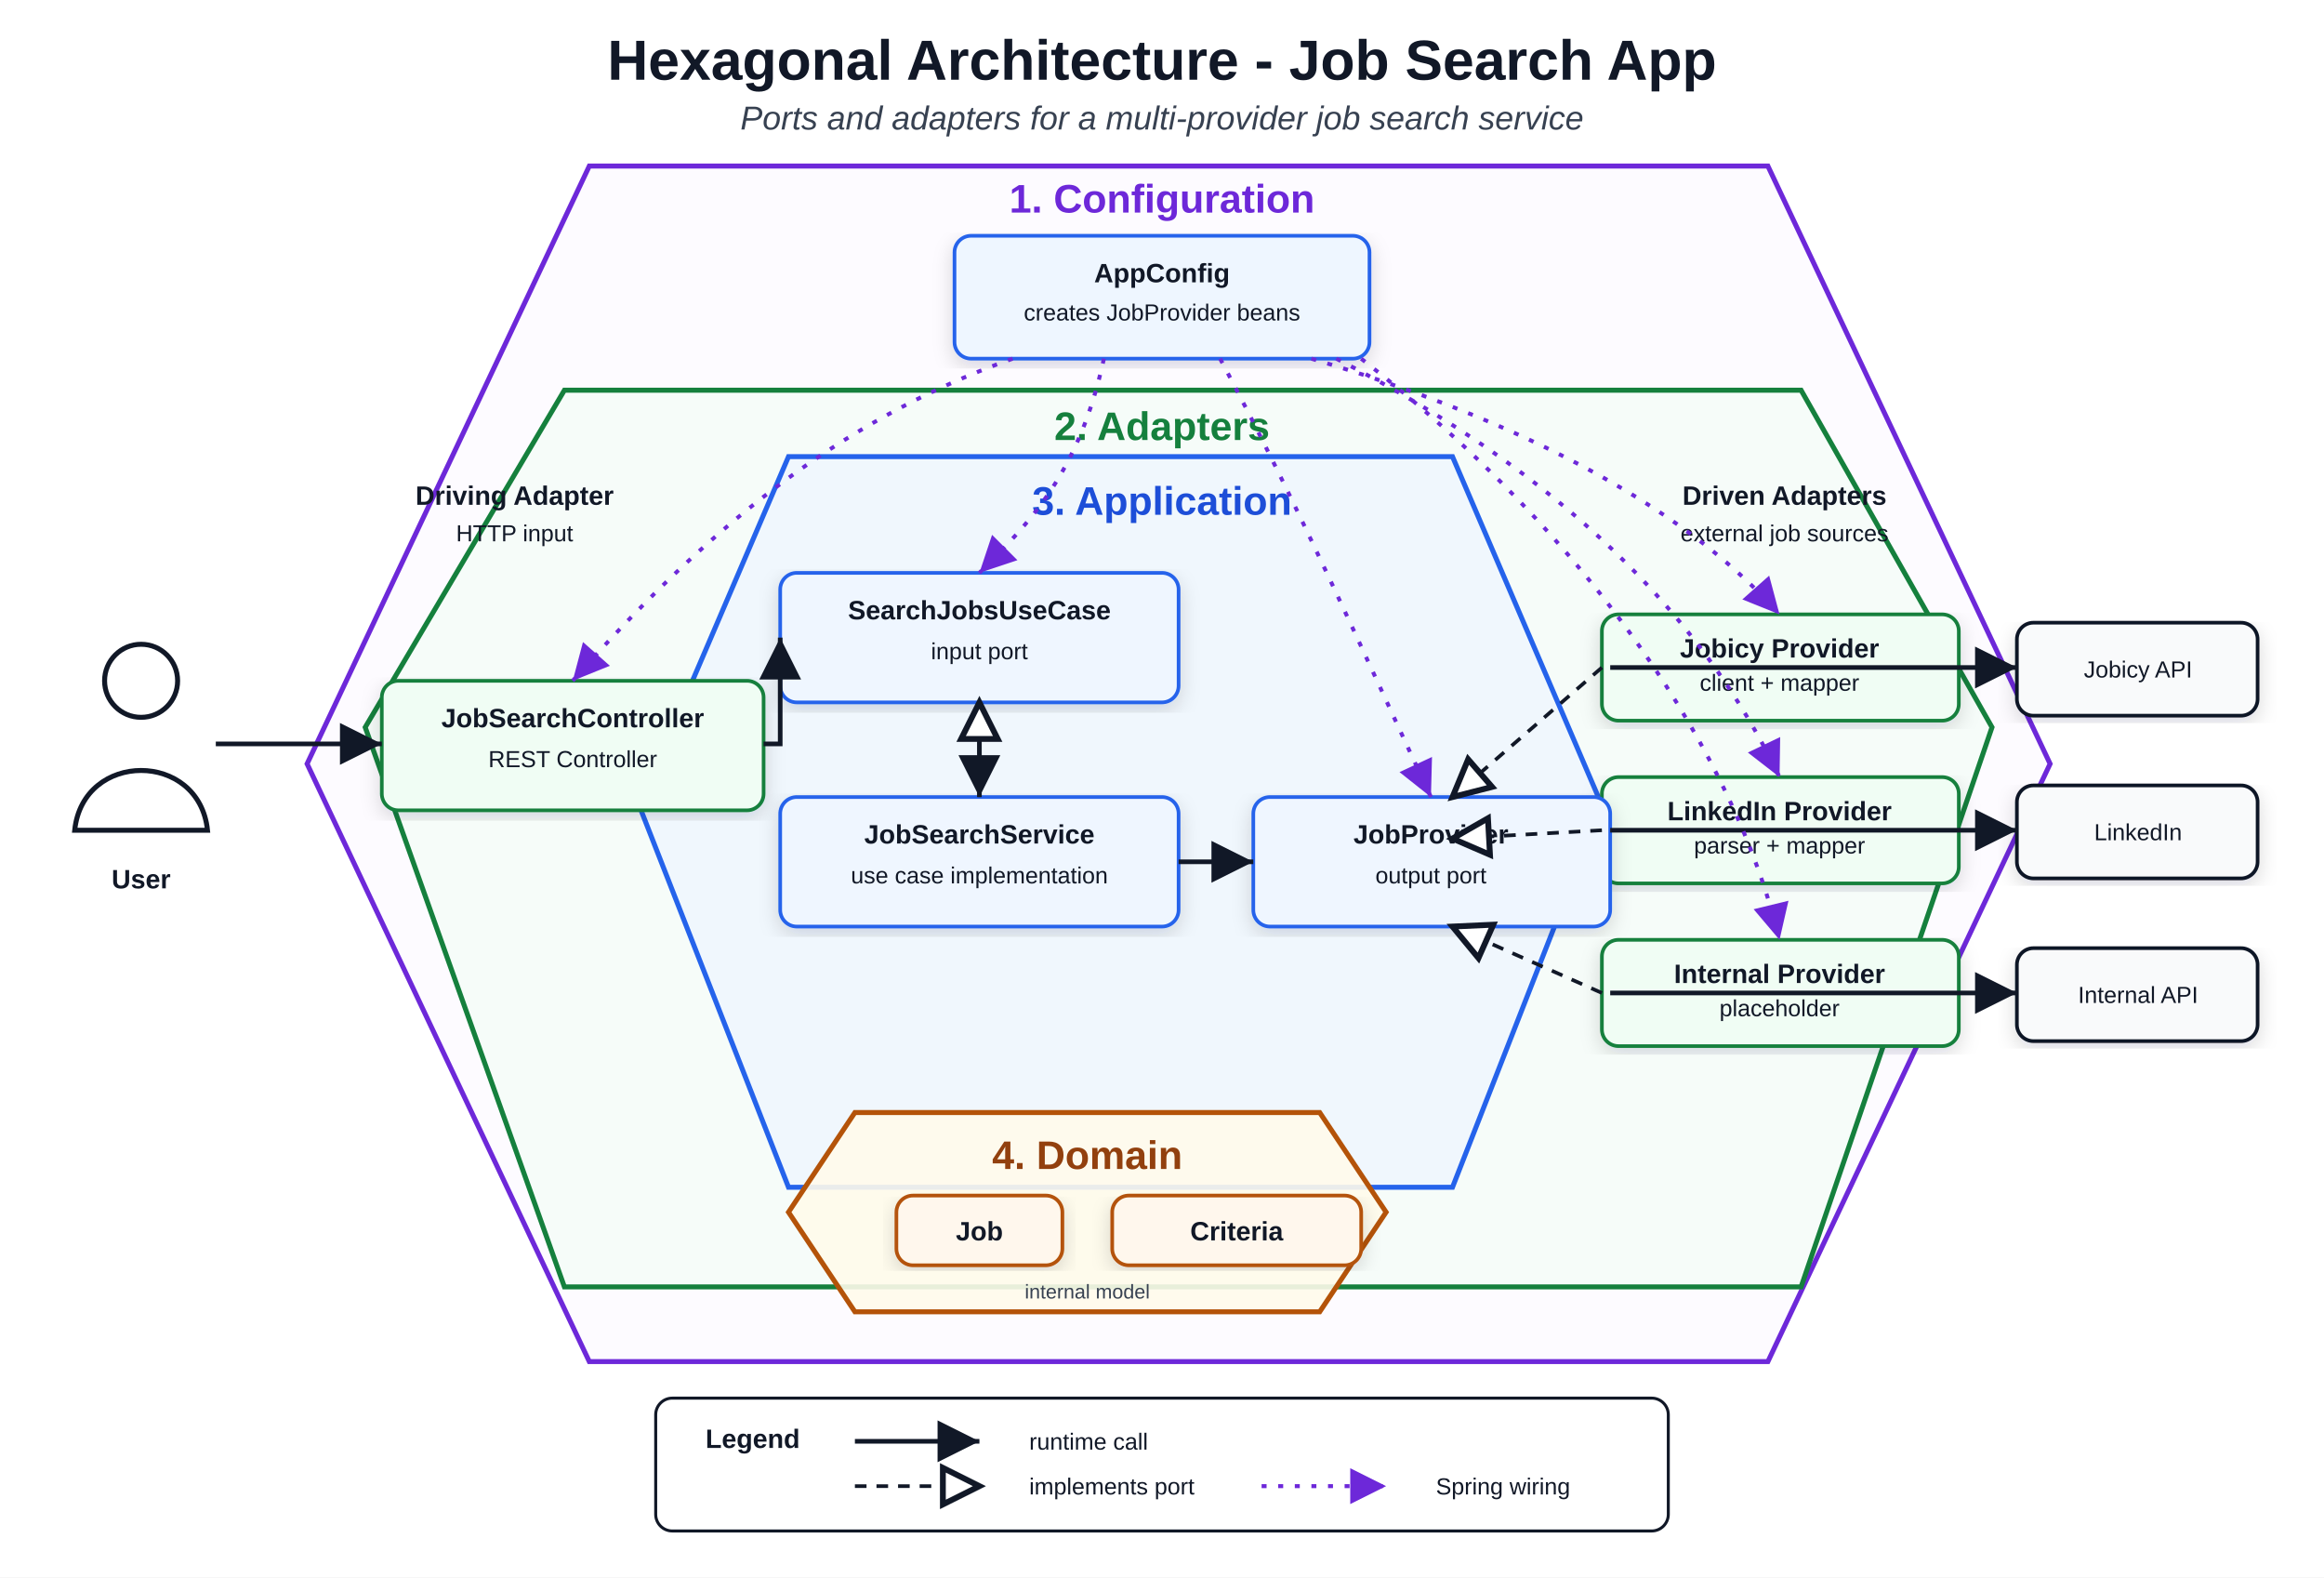
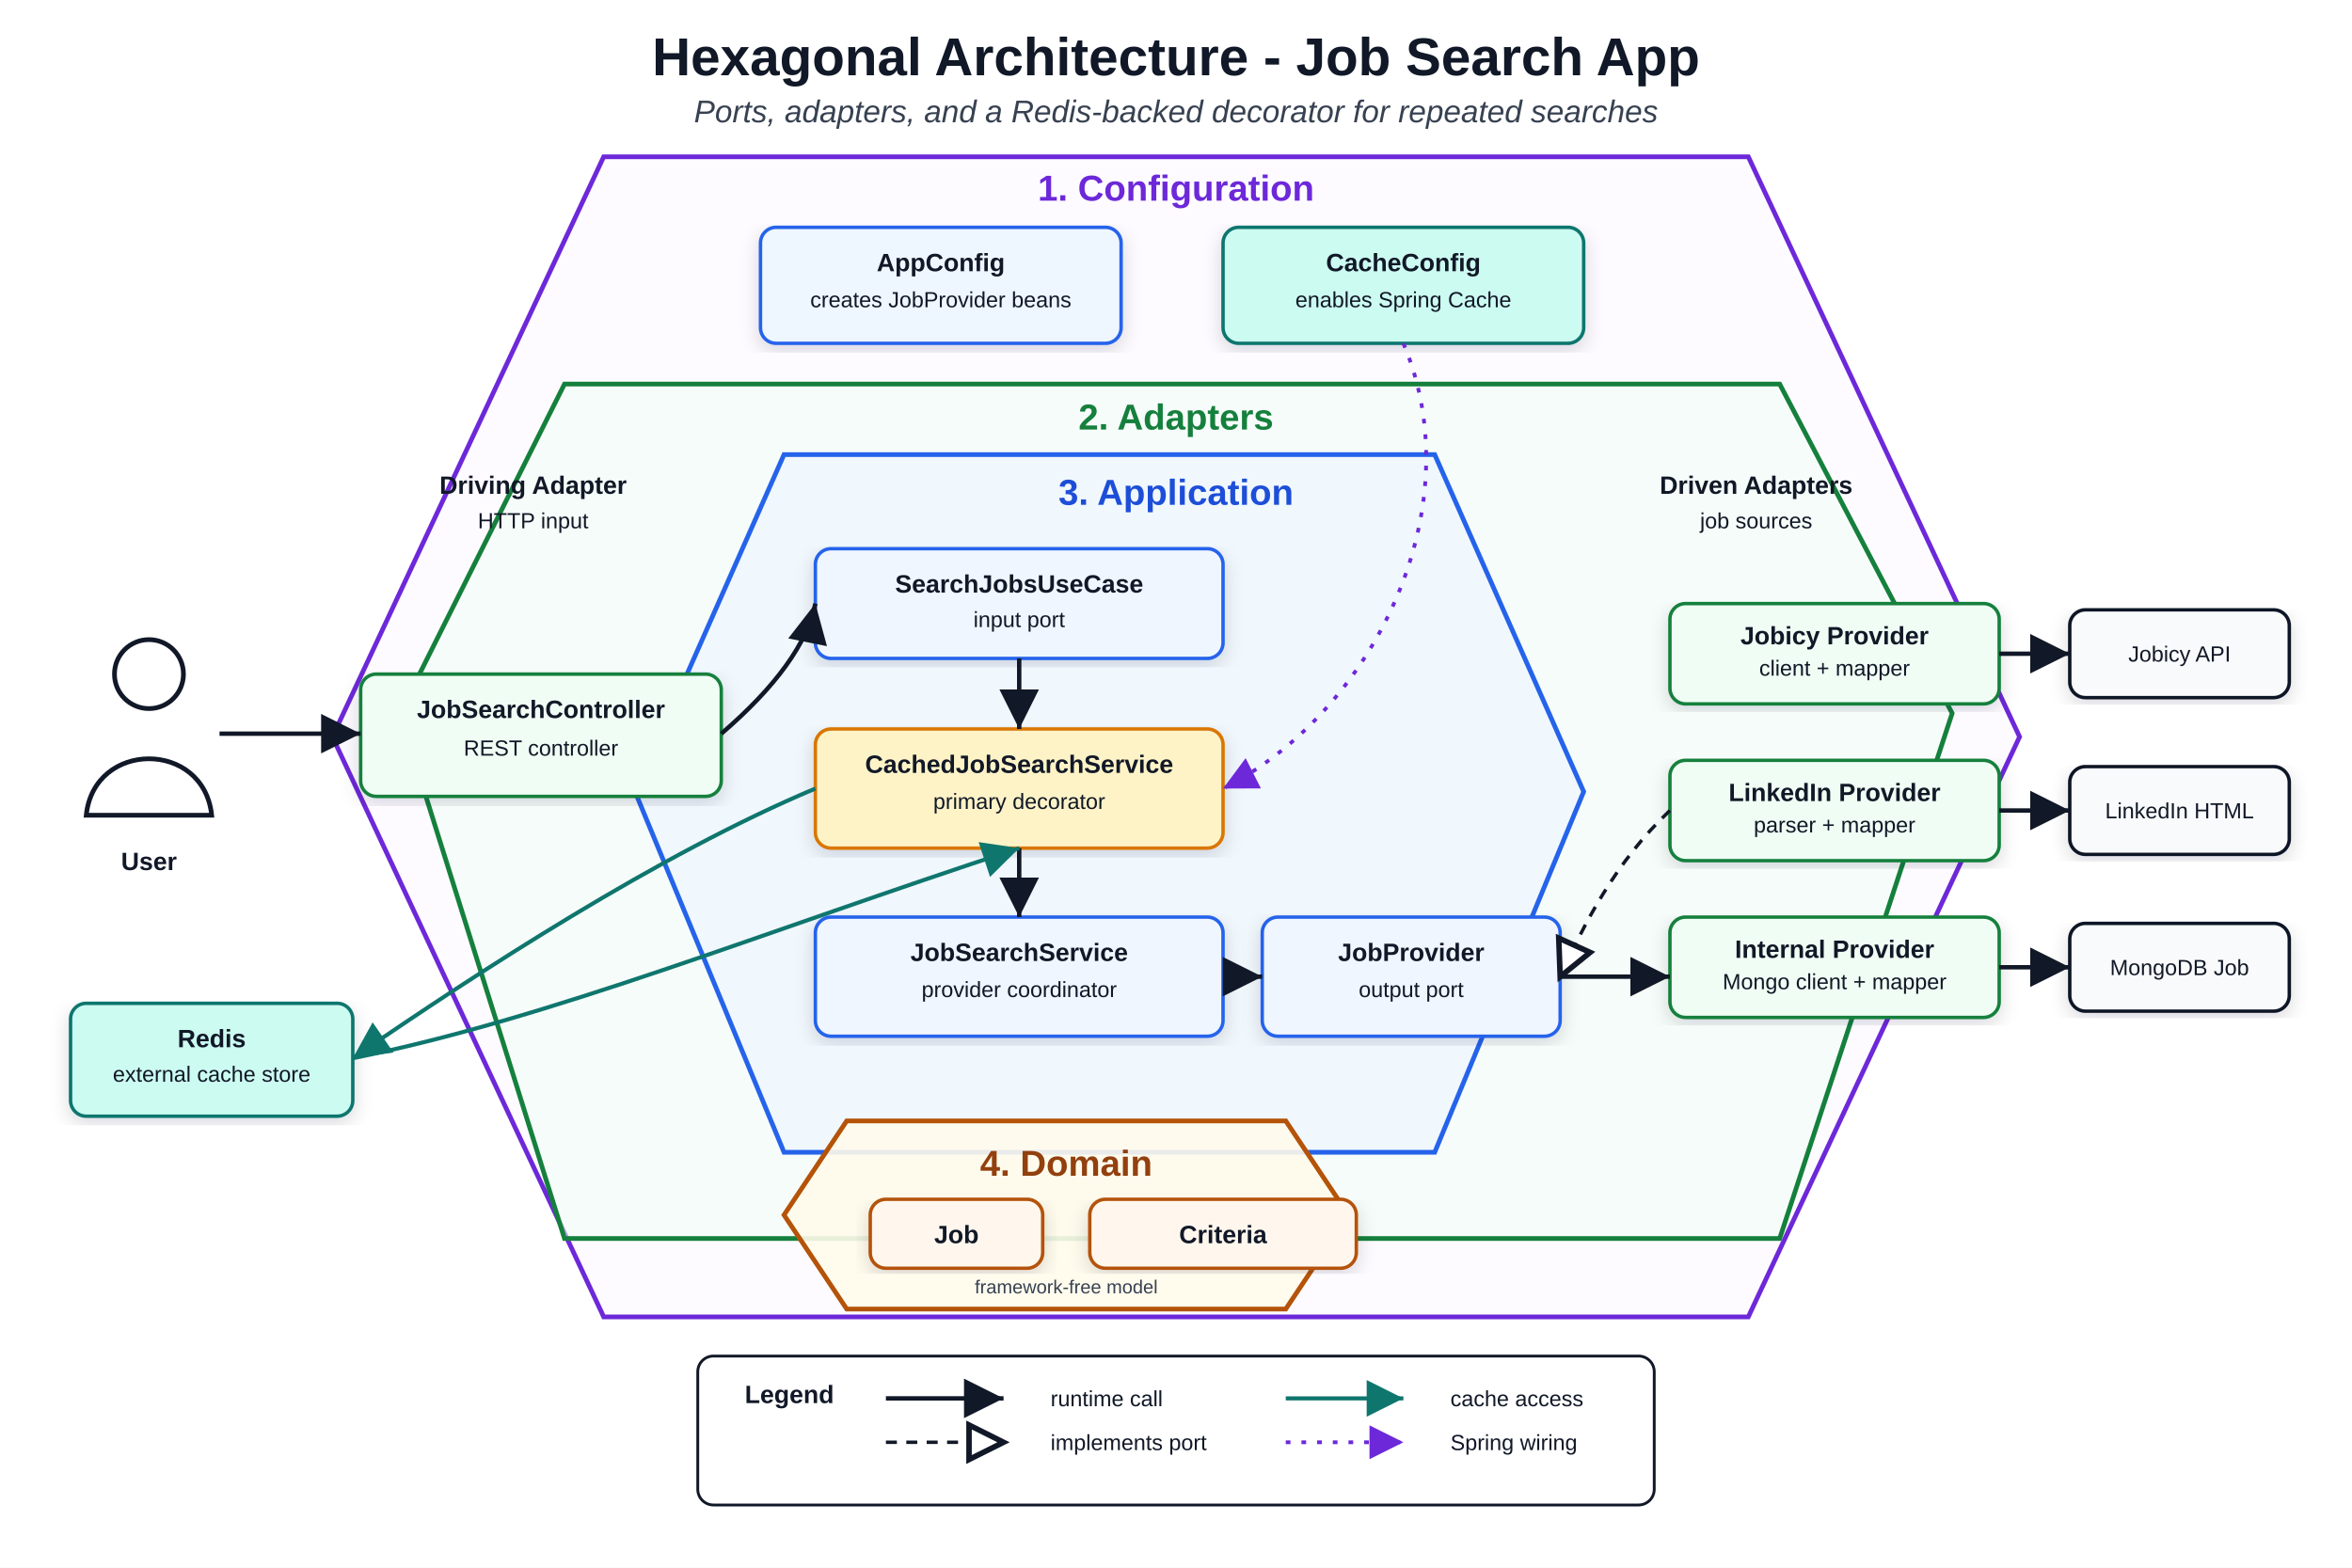
- <svg xmlns="http://www.w3.org/2000/svg" width="1400" height="950" viewBox="0 0 1400 950" role="img" aria-labelledby="title desc">
+ <svg xmlns="http://www.w3.org/2000/svg" width="1500" height="1000" viewBox="0 0 1500 1000" role="img" aria-labelledby="title desc">
  <defs>
    <marker id="arrow-black" markerWidth="13" markerHeight="13" refX="11" refY="6.5" orient="auto" markerUnits="strokeWidth">
      <path d="M2,2 L11,6.5 L2,11 Z" fill="#111827" />
+     </marker>
+     <marker id="arrow-teal" markerWidth="13" markerHeight="13" refX="11" refY="6.5" orient="auto" markerUnits="strokeWidth">
+       <path d="M2,2 L11,6.5 L2,11 Z" fill="#0f766e" />
    </marker>
    <marker id="arrow-purple" markerWidth="13" markerHeight="13" refX="11" refY="6.5" orient="auto" markerUnits="strokeWidth">
      <path d="M2,2 L11,6.5 L2,11 Z" fill="#6d28d9" />
    </marker>
    <marker id="triangle" markerWidth="14" markerHeight="14" refX="12" refY="7" orient="auto" markerUnits="strokeWidth">
      <path d="M12,7 L2,2 L2,12 Z" fill="#ffffff" stroke="#111827" stroke-width="1.6" />
    </marker>
    <filter id="card-shadow" x="-8%" y="-8%" width="116%" height="116%">
      <feDropShadow dx="0" dy="4" stdDeviation="6" flood-color="#111827" flood-opacity="0.15" />
    </filter>
  </defs>
  <style>
    .bg { fill: #ffffff; }
    .title { font: 800 34px Arial, sans-serif; fill: #111827; }
    .subtitle { font: italic 20px Arial, sans-serif; fill: #374151; }
-     .section { font: 800 24px Arial, sans-serif; }
+     .section { font: 800 23px Arial, sans-serif; }
    .label { font: 800 16px Arial, sans-serif; fill: #111827; }
    .small { font: 400 14px Arial, sans-serif; fill: #111827; }
    .tiny { font: 400 12px Arial, sans-serif; fill: #374151; }
-     .note { font: 700 13px Arial, sans-serif; fill: #374151; }
    .card { fill: #ffffff; stroke-width: 2.2; rx: 10; filter: url(#card-shadow); }
    .web { fill: #eef6ff; stroke: #2563eb; }
    .app { fill: #eff6ff; stroke: #2563eb; }
+     .decorator { fill: #fef3c7; stroke: #d97706; }
    .adapter { fill: #f0fdf4; stroke: #15803d; }
+     .cache { fill: #ccfbf1; stroke: #0f766e; }
    .domain-card { fill: #fff7ed; stroke: #b45309; }
    .external { fill: #f9fafb; stroke: #111827; }
    .outer { fill: #faf5ff; fill-opacity: 0.42; stroke: #6d28d9; stroke-width: 3; }
    .middle { fill: #f0fdf4; fill-opacity: 0.55; stroke: #15803d; stroke-width: 3; }
    .inner { fill: #eff6ff; fill-opacity: 0.7; stroke: #2563eb; stroke-width: 3; }
    .domain-hex { fill: #fffbeb; fill-opacity: 0.9; stroke: #b45309; stroke-width: 3; }
    .runtime { stroke: #111827; stroke-width: 2.8; fill: none; marker-end: url(#arrow-black); }
+     .cache-line { stroke: #0f766e; stroke-width: 2.6; fill: none; marker-end: url(#arrow-teal); }
    .implements { stroke: #111827; stroke-width: 2.2; fill: none; stroke-dasharray: 7 6; marker-end: url(#triangle); }
    .wires { stroke: #6d28d9; stroke-width: 2.4; fill: none; stroke-dasharray: 3 7; marker-end: url(#arrow-purple); }
    .legend-box { fill: #ffffff; stroke: #111827; stroke-width: 1.8; rx: 10; }
  </style>
-   <rect class="bg" width="1400" height="950" />
-   <text class="title" x="700" y="48" text-anchor="middle">Hexagonal Architecture - Job Search App</text>
-   <text class="subtitle" x="700" y="78" text-anchor="middle">Ports and adapters for a multi-provider job search service</text>
-   <polygon class="outer" points="355,100 1065,100 1235,460 1065,820 355,820 185,460" />
-   <polygon class="middle" points="340,235 1085,235 1200,438 1085,775 340,775 220,438" />
-   <polygon class="inner" points="475,275 875,275 965,485 875,715 475,715 385,485" />
-   <polygon class="domain-hex" points="515,670 795,670 835,730 795,790 515,790 475,730" />
-   <text class="section" x="700" y="128" text-anchor="middle" fill="#6d28d9">1. Configuration</text>
-   <text class="section" x="700" y="265" text-anchor="middle" fill="#15803d">2. Adapters</text>
-   <text class="section" x="700" y="310" text-anchor="middle" fill="#1d4ed8">3. Application</text>
-   <text class="section" x="655" y="704" text-anchor="middle" fill="#92400e">4. Domain</text>
-   <rect class="card web" x="575" y="142" width="250" height="74" />
-   <text class="label" x="700" y="170" text-anchor="middle">AppConfig</text>
-   <text class="small" x="700" y="193" text-anchor="middle">creates JobProvider beans</text>
-   <text class="label" x="310" y="304" text-anchor="middle" fill="#14532d">Driving Adapter</text>
-   <text class="small" x="310" y="326" text-anchor="middle" fill="#14532d">HTTP input</text>
-   <rect class="card adapter" x="230" y="410" width="230" height="78" />
-   <text class="label" x="345" y="438" text-anchor="middle">JobSearchController</text>
-   <text class="small" x="345" y="462" text-anchor="middle">REST Controller</text>
-   <text class="label" x="1075" y="304" text-anchor="middle" fill="#14532d">Driven Adapters</text>
-   <text class="small" x="1075" y="326" text-anchor="middle" fill="#14532d">external job sources</text>
-   <rect class="card adapter" x="965" y="370" width="215" height="64" />
-   <text class="label" x="1072" y="396" text-anchor="middle">Jobicy Provider</text>
-   <text class="small" x="1072" y="416" text-anchor="middle">client + mapper</text>
-   <rect class="card adapter" x="965" y="468" width="215" height="64" />
-   <text class="label" x="1072" y="494" text-anchor="middle">LinkedIn Provider</text>
-   <text class="small" x="1072" y="514" text-anchor="middle">parser + mapper</text>
-   <rect class="card adapter" x="965" y="566" width="215" height="64" />
-   <text class="label" x="1072" y="592" text-anchor="middle">Internal Provider</text>
-   <text class="small" x="1072" y="612" text-anchor="middle">placeholder</text>
-   <rect class="card app" x="470" y="345" width="240" height="78" />
-   <text class="label" x="590" y="373" text-anchor="middle">SearchJobsUseCase</text>
-   <text class="small" x="590" y="397" text-anchor="middle">input port</text>
-   <rect class="card app" x="470" y="480" width="240" height="78" />
-   <text class="label" x="590" y="508" text-anchor="middle">JobSearchService</text>
-   <text class="small" x="590" y="532" text-anchor="middle">use case implementation</text>
-   <rect class="card app" x="755" y="480" width="215" height="78" />
-   <text class="label" x="862" y="508" text-anchor="middle">JobProvider</text>
-   <text class="small" x="862" y="532" text-anchor="middle">output port</text>
-   <rect class="card domain-card" x="540" y="720" width="100" height="42" />
-   <text class="label" x="590" y="747" text-anchor="middle">Job</text>
-   <rect class="card domain-card" x="670" y="720" width="150" height="42" />
-   <text class="label" x="745" y="747" text-anchor="middle">Criteria</text>
-   <text class="tiny" x="655" y="782" text-anchor="middle" font-style="italic">internal model</text>
-   <rect class="card external" x="1215" y="375" width="145" height="56" />
-   <text class="small" x="1288" y="408" text-anchor="middle">Jobicy API</text>
-   <rect class="card external" x="1215" y="473" width="145" height="56" />
-   <text class="small" x="1288" y="506" text-anchor="middle">LinkedIn</text>
-   <rect class="card external" x="1215" y="571" width="145" height="56" />
-   <text class="small" x="1288" y="604" text-anchor="middle">Internal API</text>
-   <circle cx="85" cy="410" r="22" fill="#ffffff" stroke="#111827" stroke-width="3" />
-   <path d="M45 500 C50 452 120 452 125 500 Z" fill="#ffffff" stroke="#111827" stroke-width="3" />
-   <text class="label" x="85" y="535" text-anchor="middle">User</text>
-   <path class="runtime" d="M130 448 L230 448" />
-   <path class="runtime" d="M460 448 L470 448 L470 384" />
-   <path class="runtime" d="M590 423 L590 480" />
-   <path class="runtime" d="M710 519 L755 519" />
-   <path class="runtime" d="M970 402 L1215 402" />
-   <path class="runtime" d="M970 500 L1215 500" />
-   <path class="runtime" d="M970 598 L1215 598" />
-   <path class="implements" d="M590 480 L590 423" />
-   <path class="implements" d="M965 402 L875 480" />
-   <path class="implements" d="M965 500 L875 505" />
-   <path class="implements" d="M965 598 L875 558" />
-   <path class="wires" d="M610 216 C500 255 420 325 345 410" />
-   <path class="wires" d="M665 216 C650 285 620 315 590 345" />
-   <path class="wires" d="M735 216 C780 300 820 390 862 480" />
-   <path class="wires" d="M790 216 C905 250 1010 300 1072 370" />
-   <path class="wires" d="M805 216 C940 285 1025 370 1072 468" />
-   <path class="wires" d="M820 216 C960 325 1045 455 1072 566" />
-   <rect class="legend-box" x="395" y="842" width="610" height="80" />
-   <text class="label" x="425" y="872">Legend</text>
-   <path class="runtime" d="M515 868 L590 868" />
-   <text class="small" x="620" y="873">runtime call</text>
-   <path class="implements" d="M515 895 L590 895" />
-   <text class="small" x="620" y="900">implements port</text>
-   <path class="wires" d="M760 895 L835 895" />
-   <text class="small" x="865" y="900">Spring wiring</text>
+   <rect class="bg" width="1500" height="1000" />
+   <text class="title" x="750" y="48" text-anchor="middle">Hexagonal Architecture - Job Search App</text>
+   <text class="subtitle" x="750" y="78" text-anchor="middle">Ports, adapters, and a Redis-backed decorator for repeated searches</text>
+   <polygon class="outer" points="385,100 1115,100 1288,470 1115,840 385,840 212,470" />
+   <polygon class="middle" points="360,245 1135,245 1245,455 1135,790 360,790 255,455" />
+   <polygon class="inner" points="500,290 915,290 1010,505 915,735 500,735 405,505" />
+   <polygon class="domain-hex" points="540,715 820,715 860,775 820,835 540,835 500,775" />
+   <text class="section" x="750" y="128" text-anchor="middle" fill="#6d28d9">1. Configuration</text>
+   <text class="section" x="750" y="274" text-anchor="middle" fill="#15803d">2. Adapters</text>
+   <text class="section" x="750" y="322" text-anchor="middle" fill="#1d4ed8">3. Application</text>
+   <text class="section" x="680" y="750" text-anchor="middle" fill="#92400e">4. Domain</text>
+   <rect class="card web" x="485" y="145" width="230" height="74" />
+   <text class="label" x="600" y="173" text-anchor="middle">AppConfig</text>
+   <text class="small" x="600" y="196" text-anchor="middle">creates JobProvider beans</text>
+   <rect class="card cache" x="780" y="145" width="230" height="74" />
+   <text class="label" x="895" y="173" text-anchor="middle">CacheConfig</text>
+   <text class="small" x="895" y="196" text-anchor="middle">enables Spring Cache</text>
+   <text class="label" x="340" y="315" text-anchor="middle" fill="#14532d">Driving Adapter</text>
+   <text class="small" x="340" y="337" text-anchor="middle" fill="#14532d">HTTP input</text>
+   <rect class="card adapter" x="230" y="430" width="230" height="78" />
+   <text class="label" x="345" y="458" text-anchor="middle">JobSearchController</text>
+   <text class="small" x="345" y="482" text-anchor="middle">REST controller</text>
+   <rect class="card app" x="520" y="350" width="260" height="70" />
+   <text class="label" x="650" y="378" text-anchor="middle">SearchJobsUseCase</text>
+   <text class="small" x="650" y="400" text-anchor="middle">input port</text>
+   <rect class="card decorator" x="520" y="465" width="260" height="76" />
+   <text class="label" x="650" y="493" text-anchor="middle">CachedJobSearchService</text>
+   <text class="small" x="650" y="516" text-anchor="middle">primary decorator</text>
+   <rect class="card app" x="520" y="585" width="260" height="76" />
+   <text class="label" x="650" y="613" text-anchor="middle">JobSearchService</text>
+   <text class="small" x="650" y="636" text-anchor="middle">provider coordinator</text>
+   <rect class="card app" x="805" y="585" width="190" height="76" />
+   <text class="label" x="900" y="613" text-anchor="middle">JobProvider</text>
+   <text class="small" x="900" y="636" text-anchor="middle">output port</text>
+   <rect class="card cache" x="45" y="640" width="180" height="72" />
+   <text class="label" x="135" y="668" text-anchor="middle">Redis</text>
+   <text class="small" x="135" y="690" text-anchor="middle">external cache store</text>
+   <text class="label" x="1120" y="315" text-anchor="middle" fill="#14532d">Driven Adapters</text>
+   <text class="small" x="1120" y="337" text-anchor="middle" fill="#14532d">job sources</text>
+   <rect class="card adapter" x="1065" y="385" width="210" height="64" />
+   <text class="label" x="1170" y="411" text-anchor="middle">Jobicy Provider</text>
+   <text class="small" x="1170" y="431" text-anchor="middle">client + mapper</text>
+   <rect class="card adapter" x="1065" y="485" width="210" height="64" />
+   <text class="label" x="1170" y="511" text-anchor="middle">LinkedIn Provider</text>
+   <text class="small" x="1170" y="531" text-anchor="middle">parser + mapper</text>
+   <rect class="card adapter" x="1065" y="585" width="210" height="64" />
+   <text class="label" x="1170" y="611" text-anchor="middle">Internal Provider</text>
+   <text class="small" x="1170" y="631" text-anchor="middle">Mongo client + mapper</text>
+   <rect class="card external" x="1320" y="389" width="140" height="56" />
+   <text class="small" x="1390" y="422" text-anchor="middle">Jobicy API</text>
+   <rect class="card external" x="1320" y="489" width="140" height="56" />
+   <text class="small" x="1390" y="522" text-anchor="middle">LinkedIn HTML</text>
+   <rect class="card external" x="1320" y="589" width="140" height="56" />
+   <text class="small" x="1390" y="622" text-anchor="middle">MongoDB Job</text>
+   <rect class="card domain-card" x="555" y="765" width="110" height="44" />
+   <text class="label" x="610" y="793" text-anchor="middle">Job</text>
+   <rect class="card domain-card" x="695" y="765" width="170" height="44" />
+   <text class="label" x="780" y="793" text-anchor="middle">Criteria</text>
+   <text class="tiny" x="680" y="825" text-anchor="middle" font-style="italic">framework-free model</text>
+   <circle cx="95" cy="430" r="22" fill="#ffffff" stroke="#111827" stroke-width="3" />
+   <path d="M55 520 C60 472 130 472 135 520 Z" fill="#ffffff" stroke="#111827" stroke-width="3" />
+   <text class="label" x="95" y="555" text-anchor="middle">User</text>
+   <path class="runtime" d="M140 468 L230 468" />
+   <path class="runtime" d="M460 468 C495 438 515 410 520 385" />
+   <path class="runtime" d="M650 420 L650 465" />
+   <path class="runtime" d="M650 541 L650 585" />
+   <path class="runtime" d="M780 623 L805 623" />
+   <path class="runtime" d="M995 623 L1065 623" />
+   <path class="runtime" d="M1275 417 L1320 417" />
+   <path class="runtime" d="M1275 517 L1320 517" />
+   <path class="runtime" d="M1275 617 L1320 617" />
+   <path class="cache-line" d="M520 503 C420 545 305 620 225 675" />
+   <path class="cache-line" d="M225 675 C350 650 485 595 650 541" />
+   <path class="implements" d="M1065 517 C1030 550 1010 590 995 623" />
+   <path class="wires" d="M895 219 C940 325 875 455 780 503" />
+   <rect class="legend-box" x="445" y="865" width="610" height="95" />
+   <text class="label" x="475" y="895">Legend</text>
+   <path class="runtime" d="M565 892 L640 892" />
+   <text class="small" x="670" y="897">runtime call</text>
+   <path class="implements" d="M565 920 L640 920" />
+   <text class="small" x="670" y="925">implements port</text>
+   <path class="wires" d="M820 920 L895 920" />
+   <text class="small" x="925" y="925">Spring wiring</text>
+   <path class="cache-line" d="M820 892 L895 892" />
+   <text class="small" x="925" y="897">cache access</text>
</svg>
